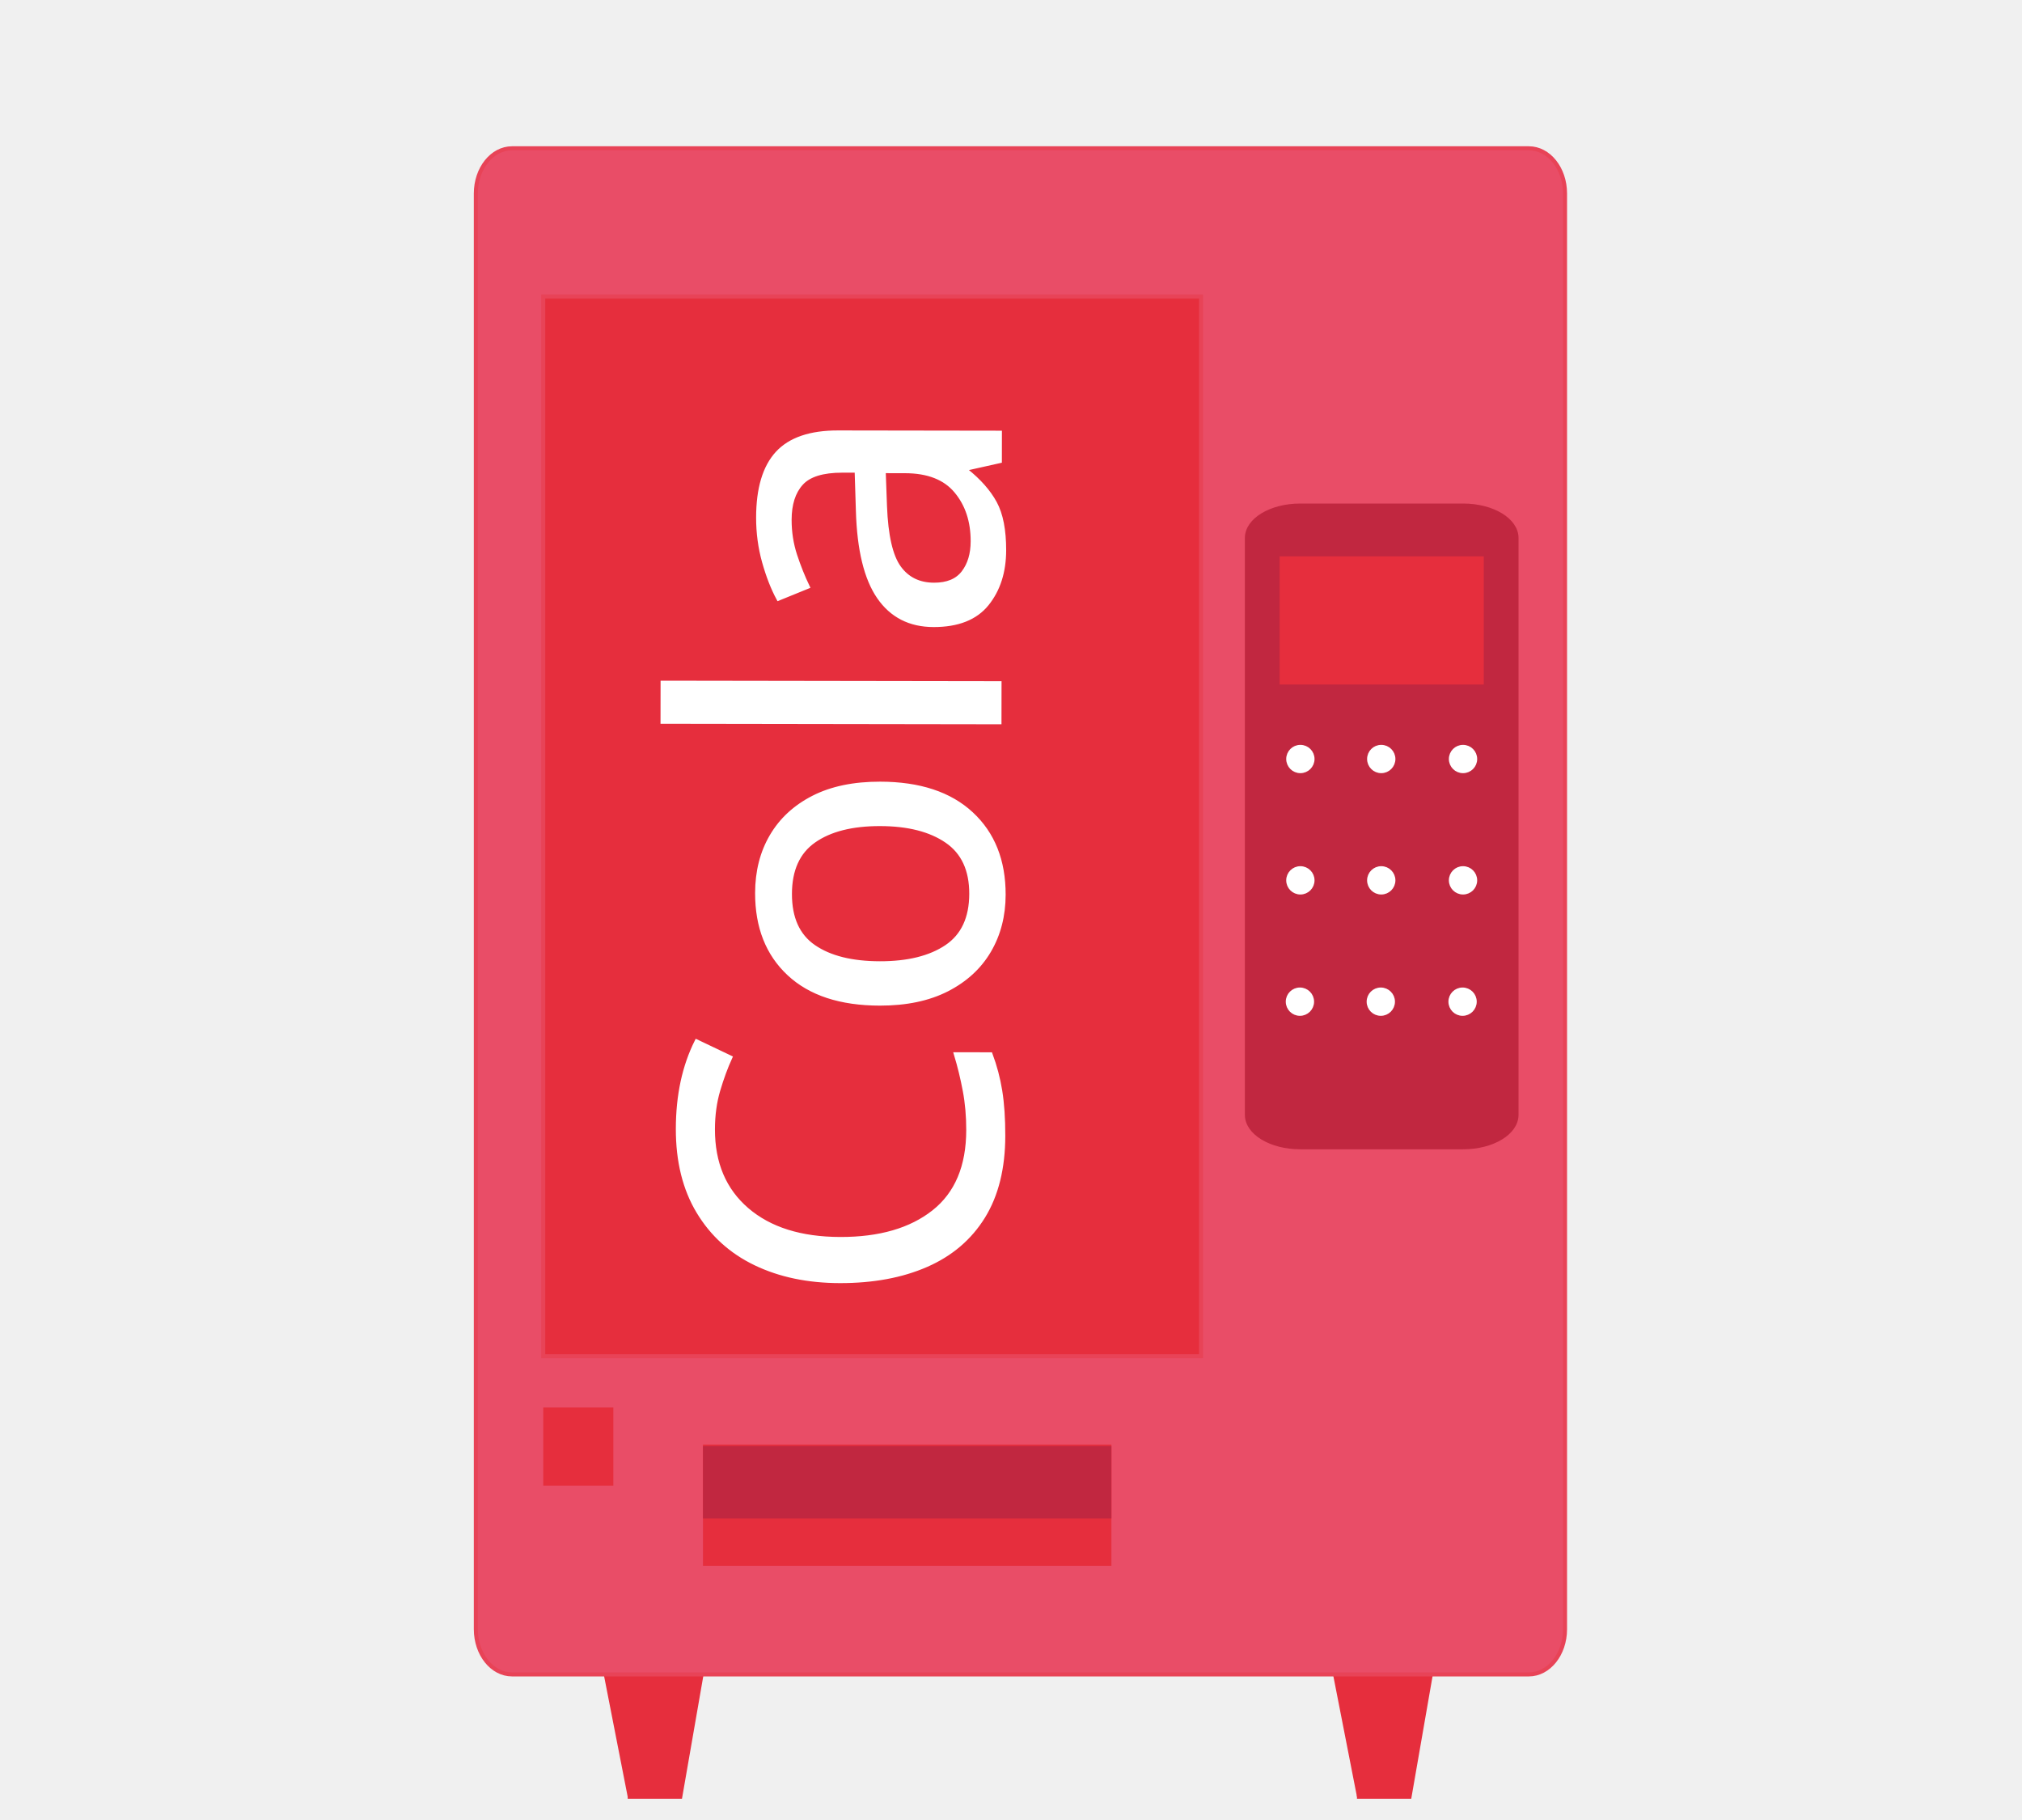
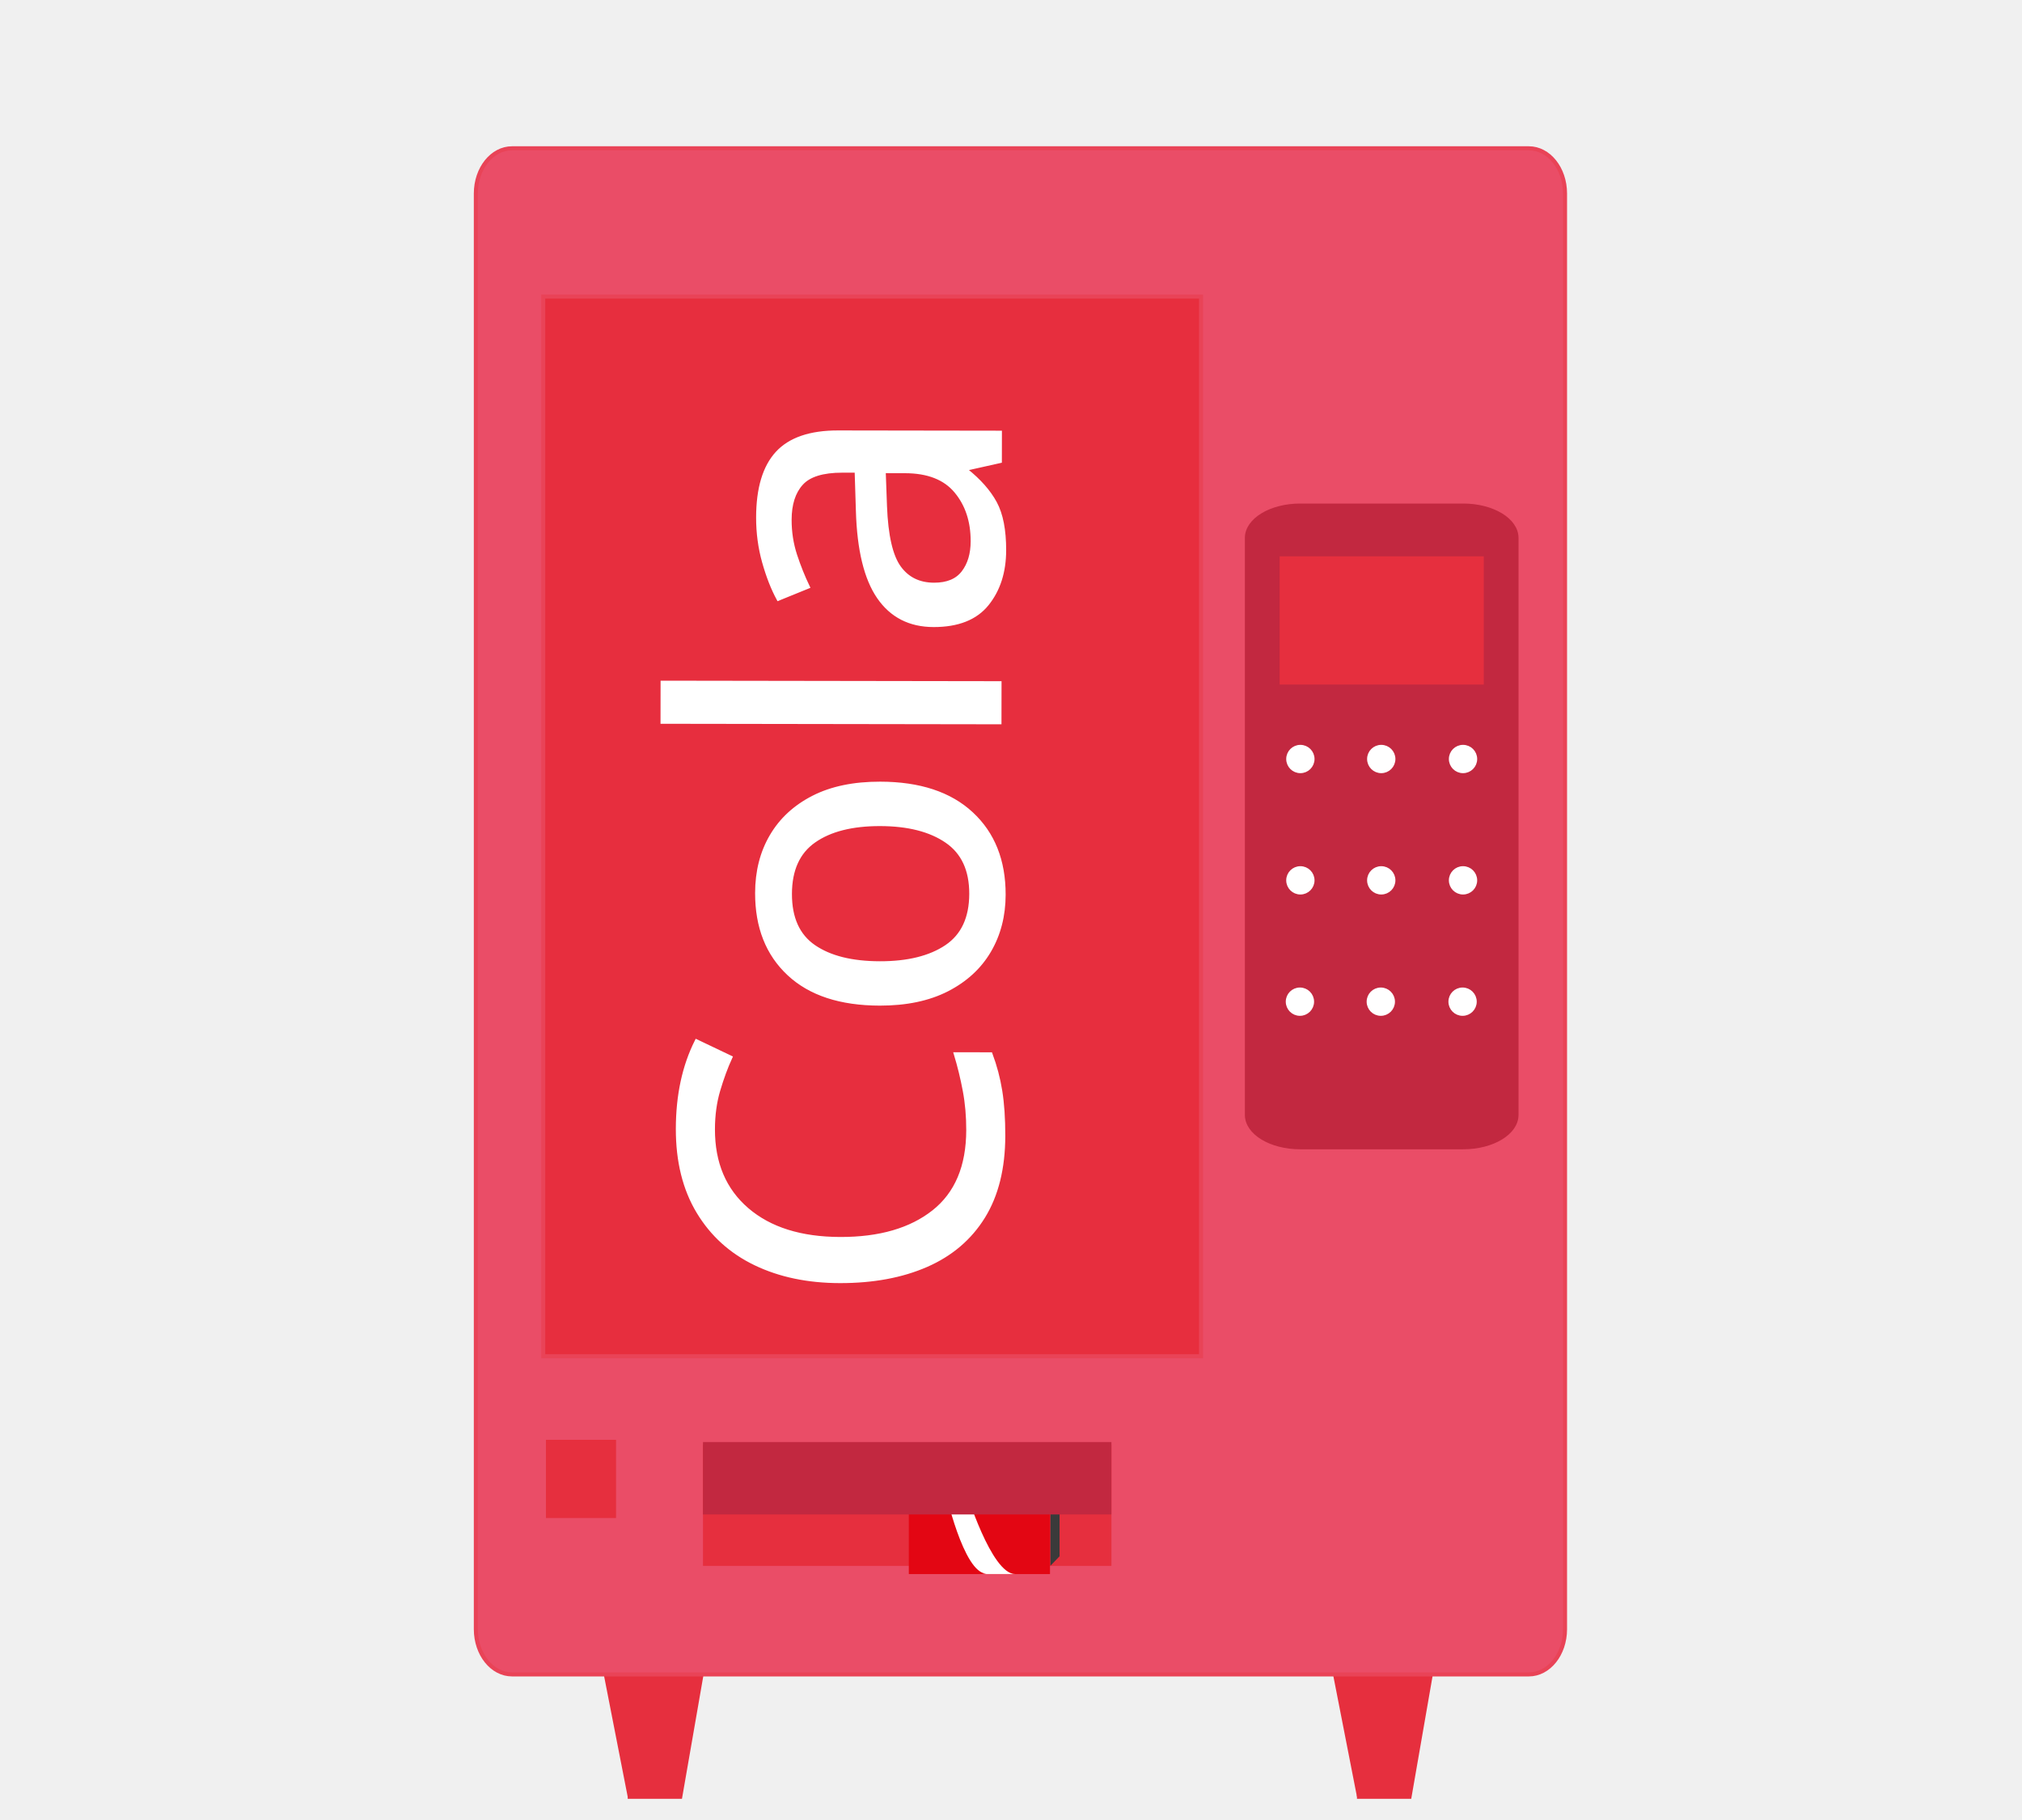
<svg xmlns="http://www.w3.org/2000/svg" width="500" height="450" viewBox="0 0 500 450">
-   <path d="M155.216 444.255h13l6.117-35.177h-26m187.217 35.177h13l6.118-35.177h-26.001" fill="#E62E3D" stroke="#E62E3D" stroke-miterlimit="10" />
-   <path fill="#E94D67" stroke="#E84357" stroke-miterlimit="10" d="M387 402.829c0 6.169-4.005 11.171-8.944 11.171H126.612c-4.94 0-8.945-5.002-8.945-11.171V47.837c0-6.169 4.005-11.171 8.945-11.171h251.444c4.939 0 8.944 5.001 8.944 11.171v354.992z" />
-   <path fill="#E62E3D" stroke="#E84357" stroke-miterlimit="10" d="M134.333 73.333H297v262H134.333z" />
+   <path d="M155.216 444.255h13l6.117-35.177h-26m187.217 35.177h13l6.118-35.177h-26.001" fill="#E62F3E" stroke="#E62F3E" stroke-miterlimit="10" />
+   <path fill="#EA4D67" stroke="#E94357" stroke-miterlimit="10" d="M387 402.829c0 6.169-4.005 11.171-8.944 11.171H126.612c-4.94 0-8.945-5.002-8.945-11.171V47.837c0-6.169 4.005-11.171 8.945-11.171h251.444c4.939 0 8.944 5.001 8.944 11.171v354.992z" />
+   <path fill="#E72E3E" stroke="#E94357" stroke-miterlimit="10" d="M134.333 73.333H297v262H134.333z" />
  <text transform="rotate(-89.914 285.457 38.1)" fill="#FFF" stroke="#FFF" stroke-miterlimit="10" font-family="'Windsor-Regular'" font-size="109.624">Cola</text>
-   <path fill="#E62E3D" d="M134.333 348h17.333v19.334h-17.333z" />
-   <g stroke-miterlimit="10">
-     <path fill="#E62E3D" stroke="#E62E3D" d="M174.333 357.667h100v29h-100z" />
-     <path fill="#C12740" stroke="#C12740" d="M174.333 358.042h100v16.917h-100z" />
-   </g>
-   <path fill="#C12740" stroke="#C12740" stroke-miterlimit="10" d="M375 275.667c0 4.418-5.904 8-13.188 8h-40.291c-7.283 0-13.188-3.582-13.188-8V133c0-4.418 5.904-8 13.188-8h40.291c7.283 0 13.188 3.582 13.188 8v142.667z" />
-   <path fill="#E62E3D" stroke="#E62E3D" stroke-miterlimit="10" d="M316.928 138.055h49.479v30.695h-49.479z" />
+   <path fill="#E62F3E" d="M135 356h17.333v19.334H135z" />
+   <path fill="#E62F3E" stroke="#E62F3E" stroke-miterlimit="10" d="M174.333 357.667h100v29h-100z" />
+   <path fill="#E30613" d="M224.732 368.489h34.908v20.702h-34.908z" />
+   <path fill="#3A3A3A" d="M259.744 370.644v16.502l2.267-2.356v-11.859z" />
+   <path fill="#FFF" d="M242.849 389.191h8.186c-5.948 0-12.224-20.736-12.224-20.736l-5.129-.109s4.547 20.734 10.259 20.734l-1.092.111z" />
+   <path fill="#C22840" stroke="#C22840" stroke-miterlimit="10" d="M174.333 357.042h100v16.917h-100zM375 275.667c0 4.418-5.904 8-13.188 8h-40.291c-7.283 0-13.188-3.582-13.188-8V133c0-4.418 5.904-8 13.188-8h40.291c7.283 0 13.188 3.582 13.188 8v142.667z" />
+   <path fill="#E62F3E" stroke="#E62F3E" stroke-miterlimit="10" d="M316.928 138.055h49.479v30.695h-49.479z" />
  <g fill="#FFF" stroke="#FFF" stroke-miterlimit="10">
    <circle cx="321.556" cy="187.667" r="3" />
    <circle cx="341.556" cy="187.667" r="3" />
    <circle cx="361.777" cy="187.667" r="3" />
    <circle cx="321.556" cy="217.667" r="3" />
    <circle cx="341.556" cy="217.667" r="3" />
    <circle cx="361.777" cy="217.667" r="3" />
    <circle cx="321.445" cy="247.666" r="3" />
    <circle cx="341.445" cy="247.666" r="3" />
    <circle cx="361.667" cy="247.666" r="3" />
  </g>
</svg>
